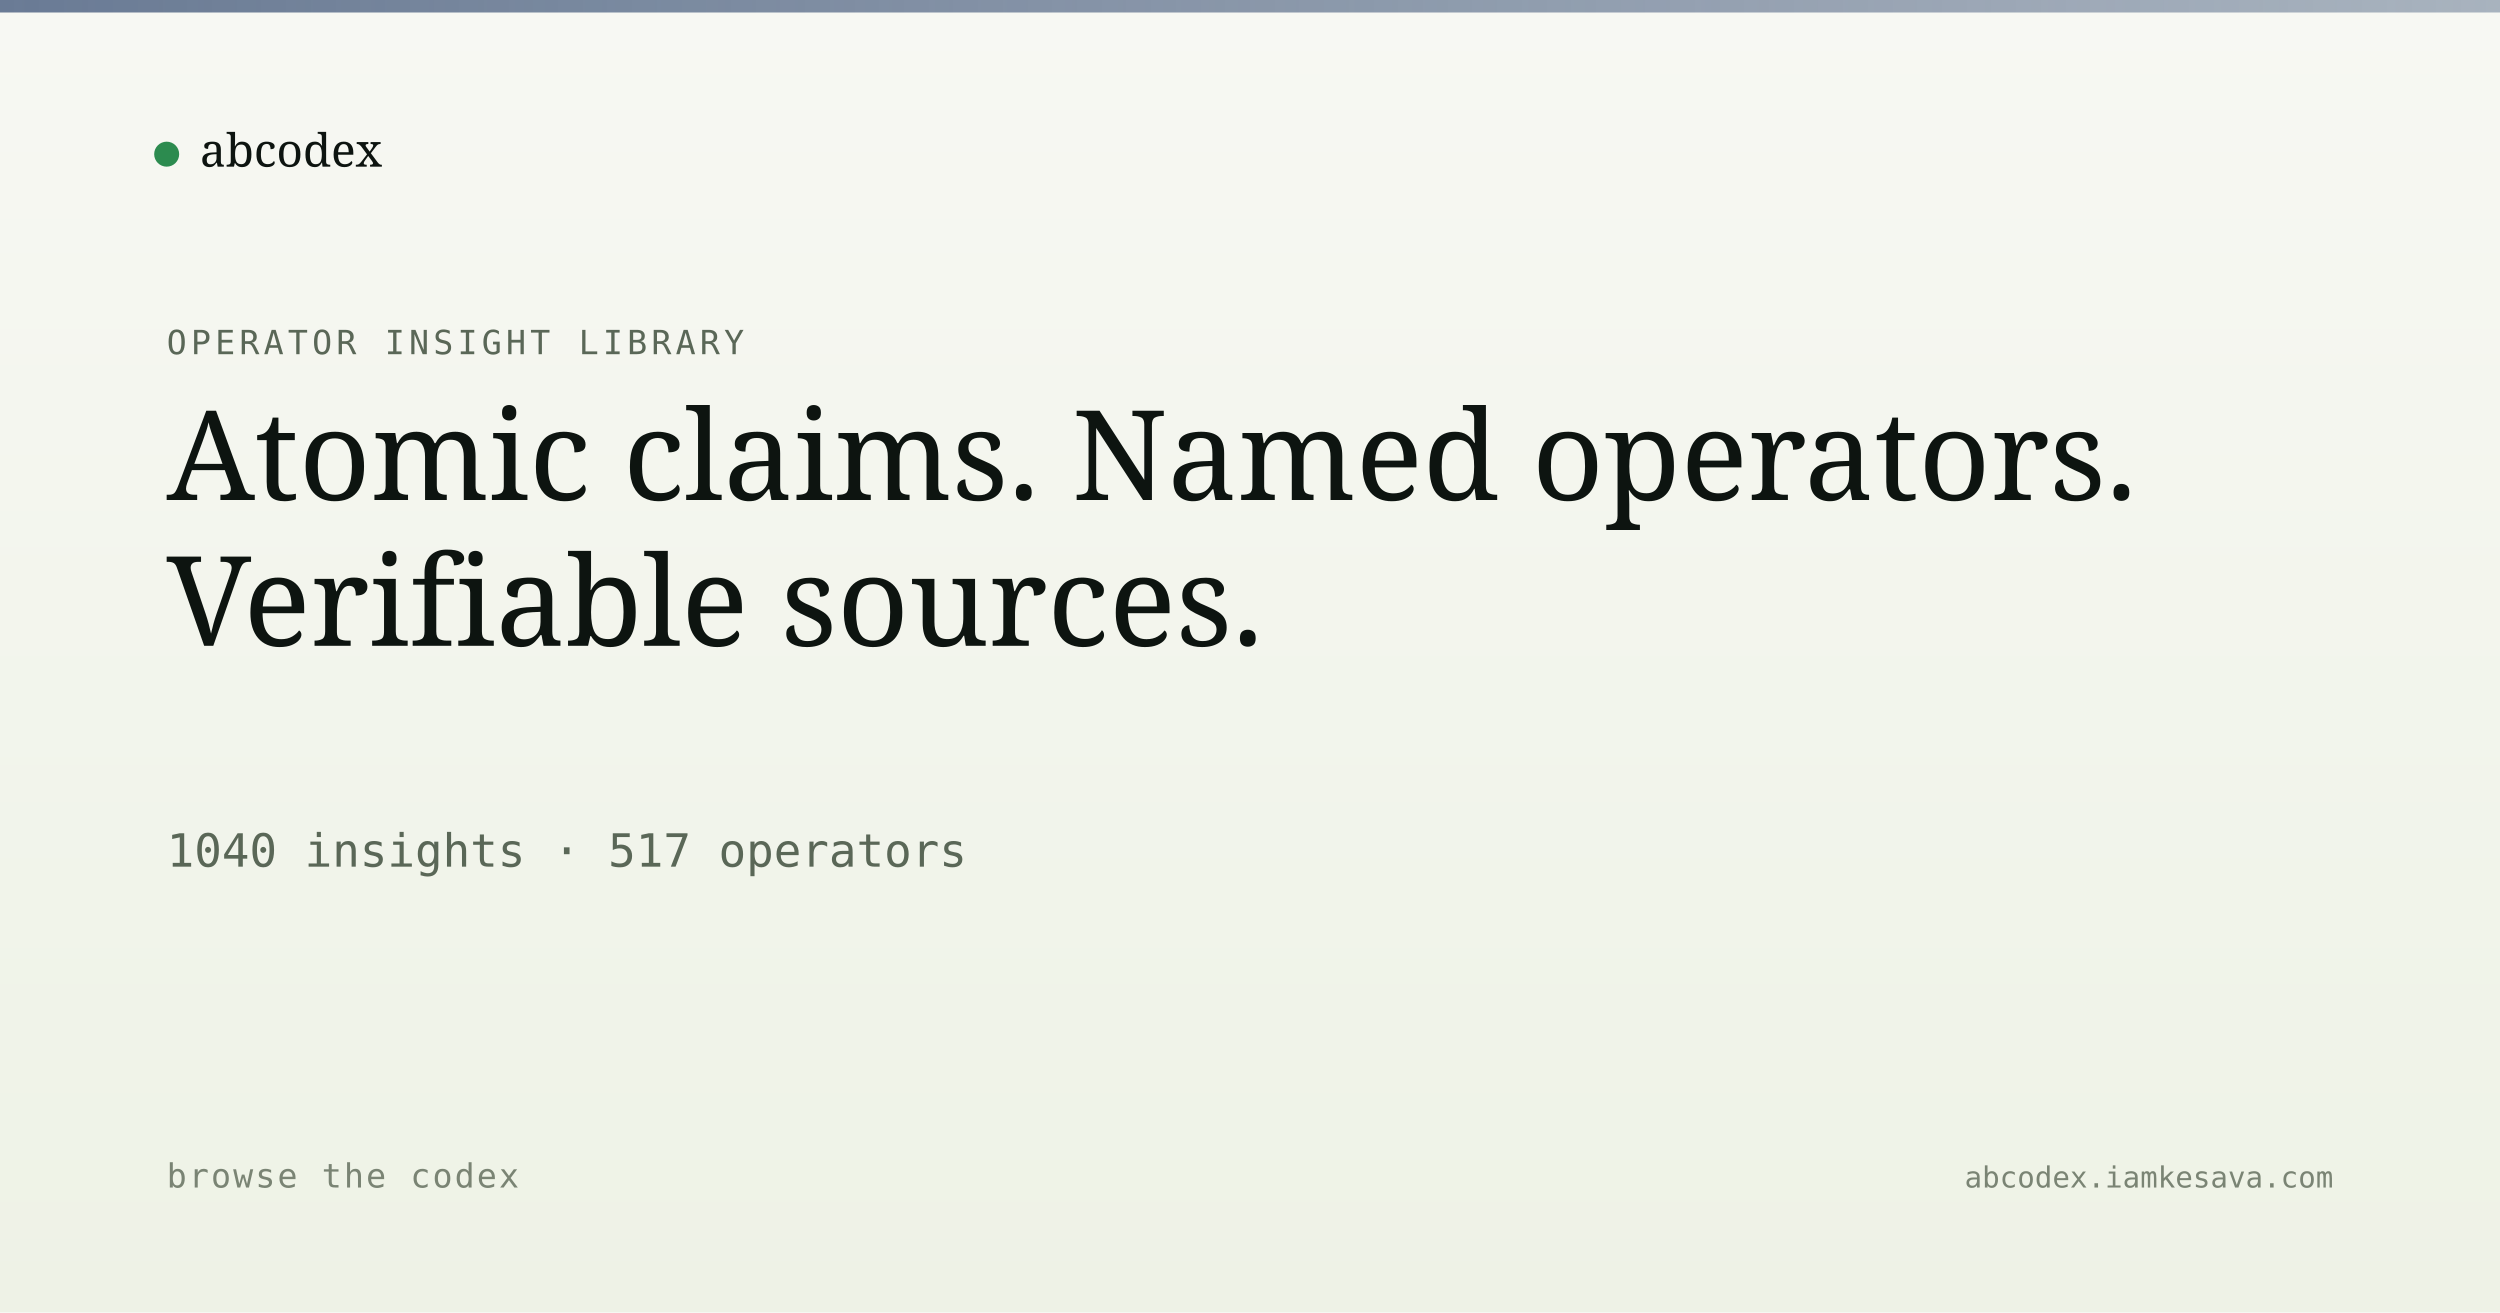
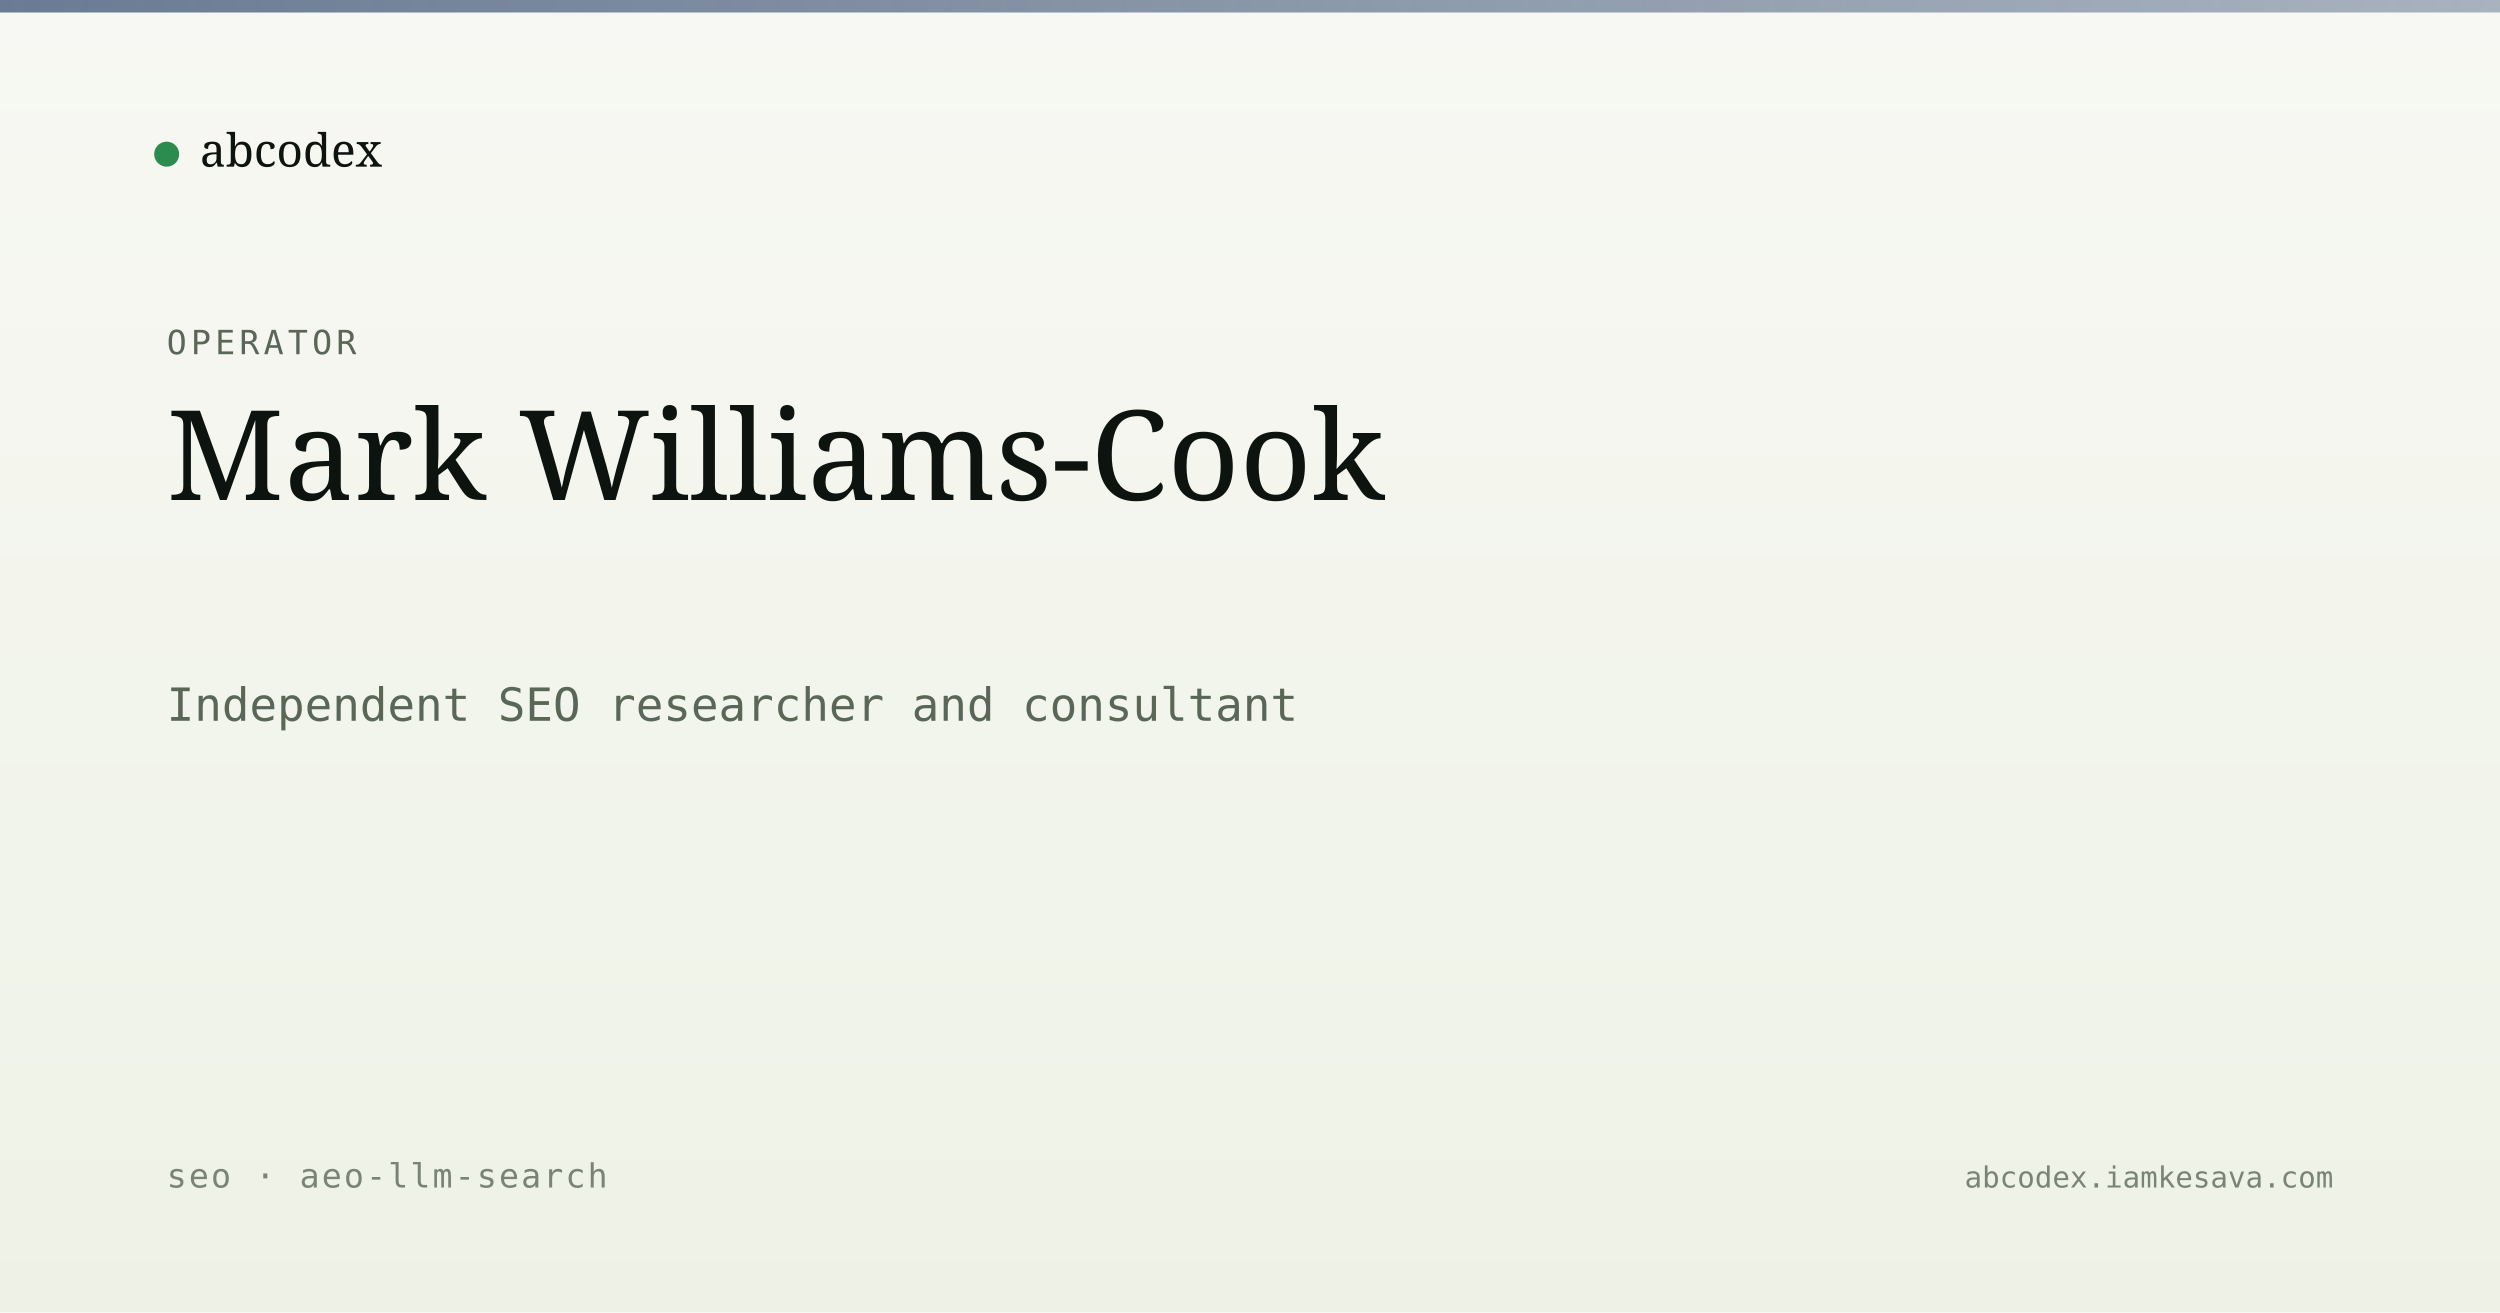
<svg xmlns="http://www.w3.org/2000/svg" viewBox="0 0 1200 630" width="1200" height="630">
  <defs>
    <linearGradient id="bg" x1="0" y1="0" x2="0" y2="1">
      <stop offset="0" stop-color="#f7f8f3" />
      <stop offset="1" stop-color="#eef2e6" />
    </linearGradient>
    <linearGradient id="band" x1="0" y1="0" x2="1" y2="0">
      <stop offset="0" stop-color="#5a6d8a" stop-opacity="0.9" />
      <stop offset="1" stop-color="#5a6d8a" stop-opacity="0.5" />
    </linearGradient>
  </defs>
  <rect width="1200" height="630" fill="url(#bg)" />
  <rect x="0" y="0" width="1200" height="6" fill="url(#band)" />
  <g transform="translate(80, 60)">
    <circle cx="0" cy="14" r="6" fill="#2c8b4f" />
    <text x="16" y="20" font-family="Newsreader, serif" font-size="22" fill="#0d1410">abcodex</text>
  </g>
-   <text x="80" y="170" font-family="JetBrains Mono, monospace" font-size="16" fill="#5a6757" letter-spacing="2">OPERATOR INSIGHT LIBRARY</text>
-   <text x="80" y="240" font-family="Newsreader, serif" font-size="60" font-weight="500" fill="#0d1410">Atomic claims. Named operators.</text>
-   <text x="80" y="310" font-family="Newsreader, serif" font-size="60" font-weight="500" fill="#0d1410">Verifiable sources.</text>
-   <text x="80" y="416" font-family="JetBrains Mono, monospace" font-size="22" fill="#5a6757">1040 insights · 517 operators</text>
-   <text x="80" y="570" font-family="JetBrains Mono, monospace" font-size="16" fill="#7a8474" letter-spacing="1">browse the codex</text>
+   <text x="80" y="170" font-family="JetBrains Mono, monospace" font-size="16" fill="#5a6757" letter-spacing="2">OPERATOR</text>
+   <text x="80" y="240" font-family="Newsreader, serif" font-size="60" font-weight="500" fill="#0d1410">Mark Williams-Cook</text>
+   <text x="80" y="346" font-family="JetBrains Mono, monospace" font-size="22" fill="#5a6757">Independent SEO researcher and consultant</text>
+   <text x="80" y="570" font-family="JetBrains Mono, monospace" font-size="16" fill="#7a8474" letter-spacing="1">seo · aeo-llm-search</text>
  <text x="1120" y="570" text-anchor="end" font-family="JetBrains Mono, monospace" font-size="14" fill="#7a8474">abcodex.iamkesava.com</text>
</svg>
